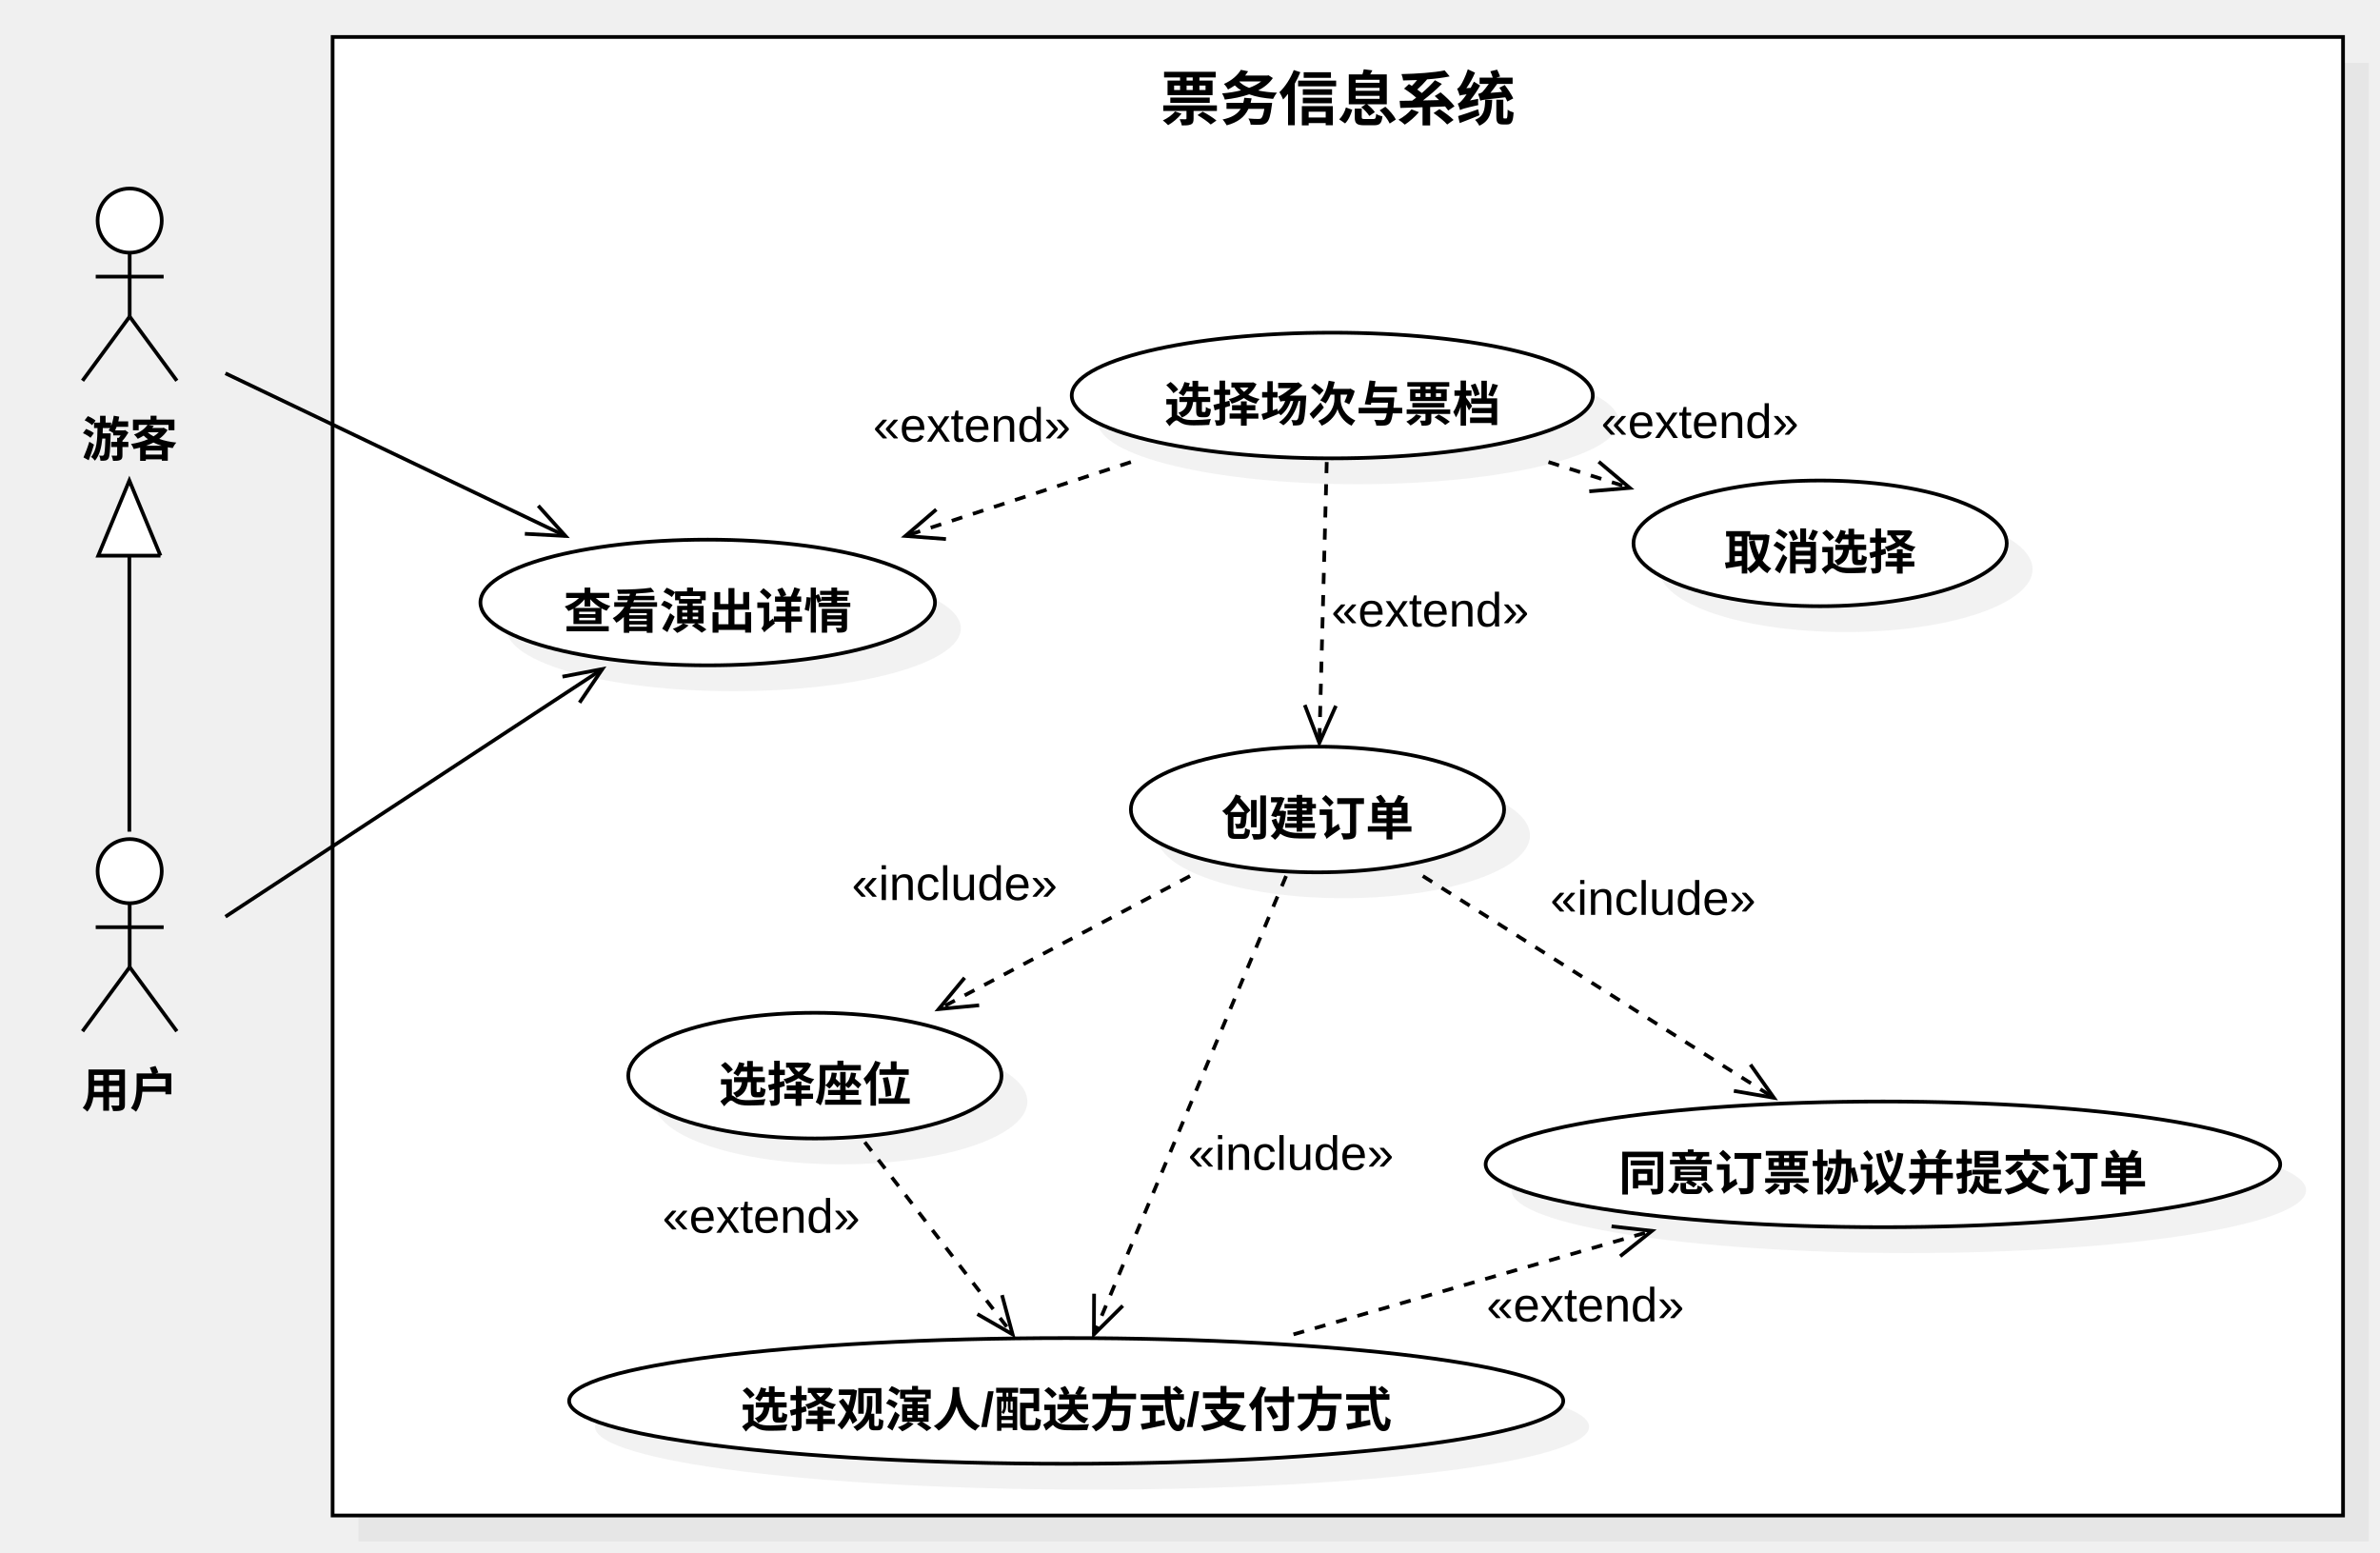
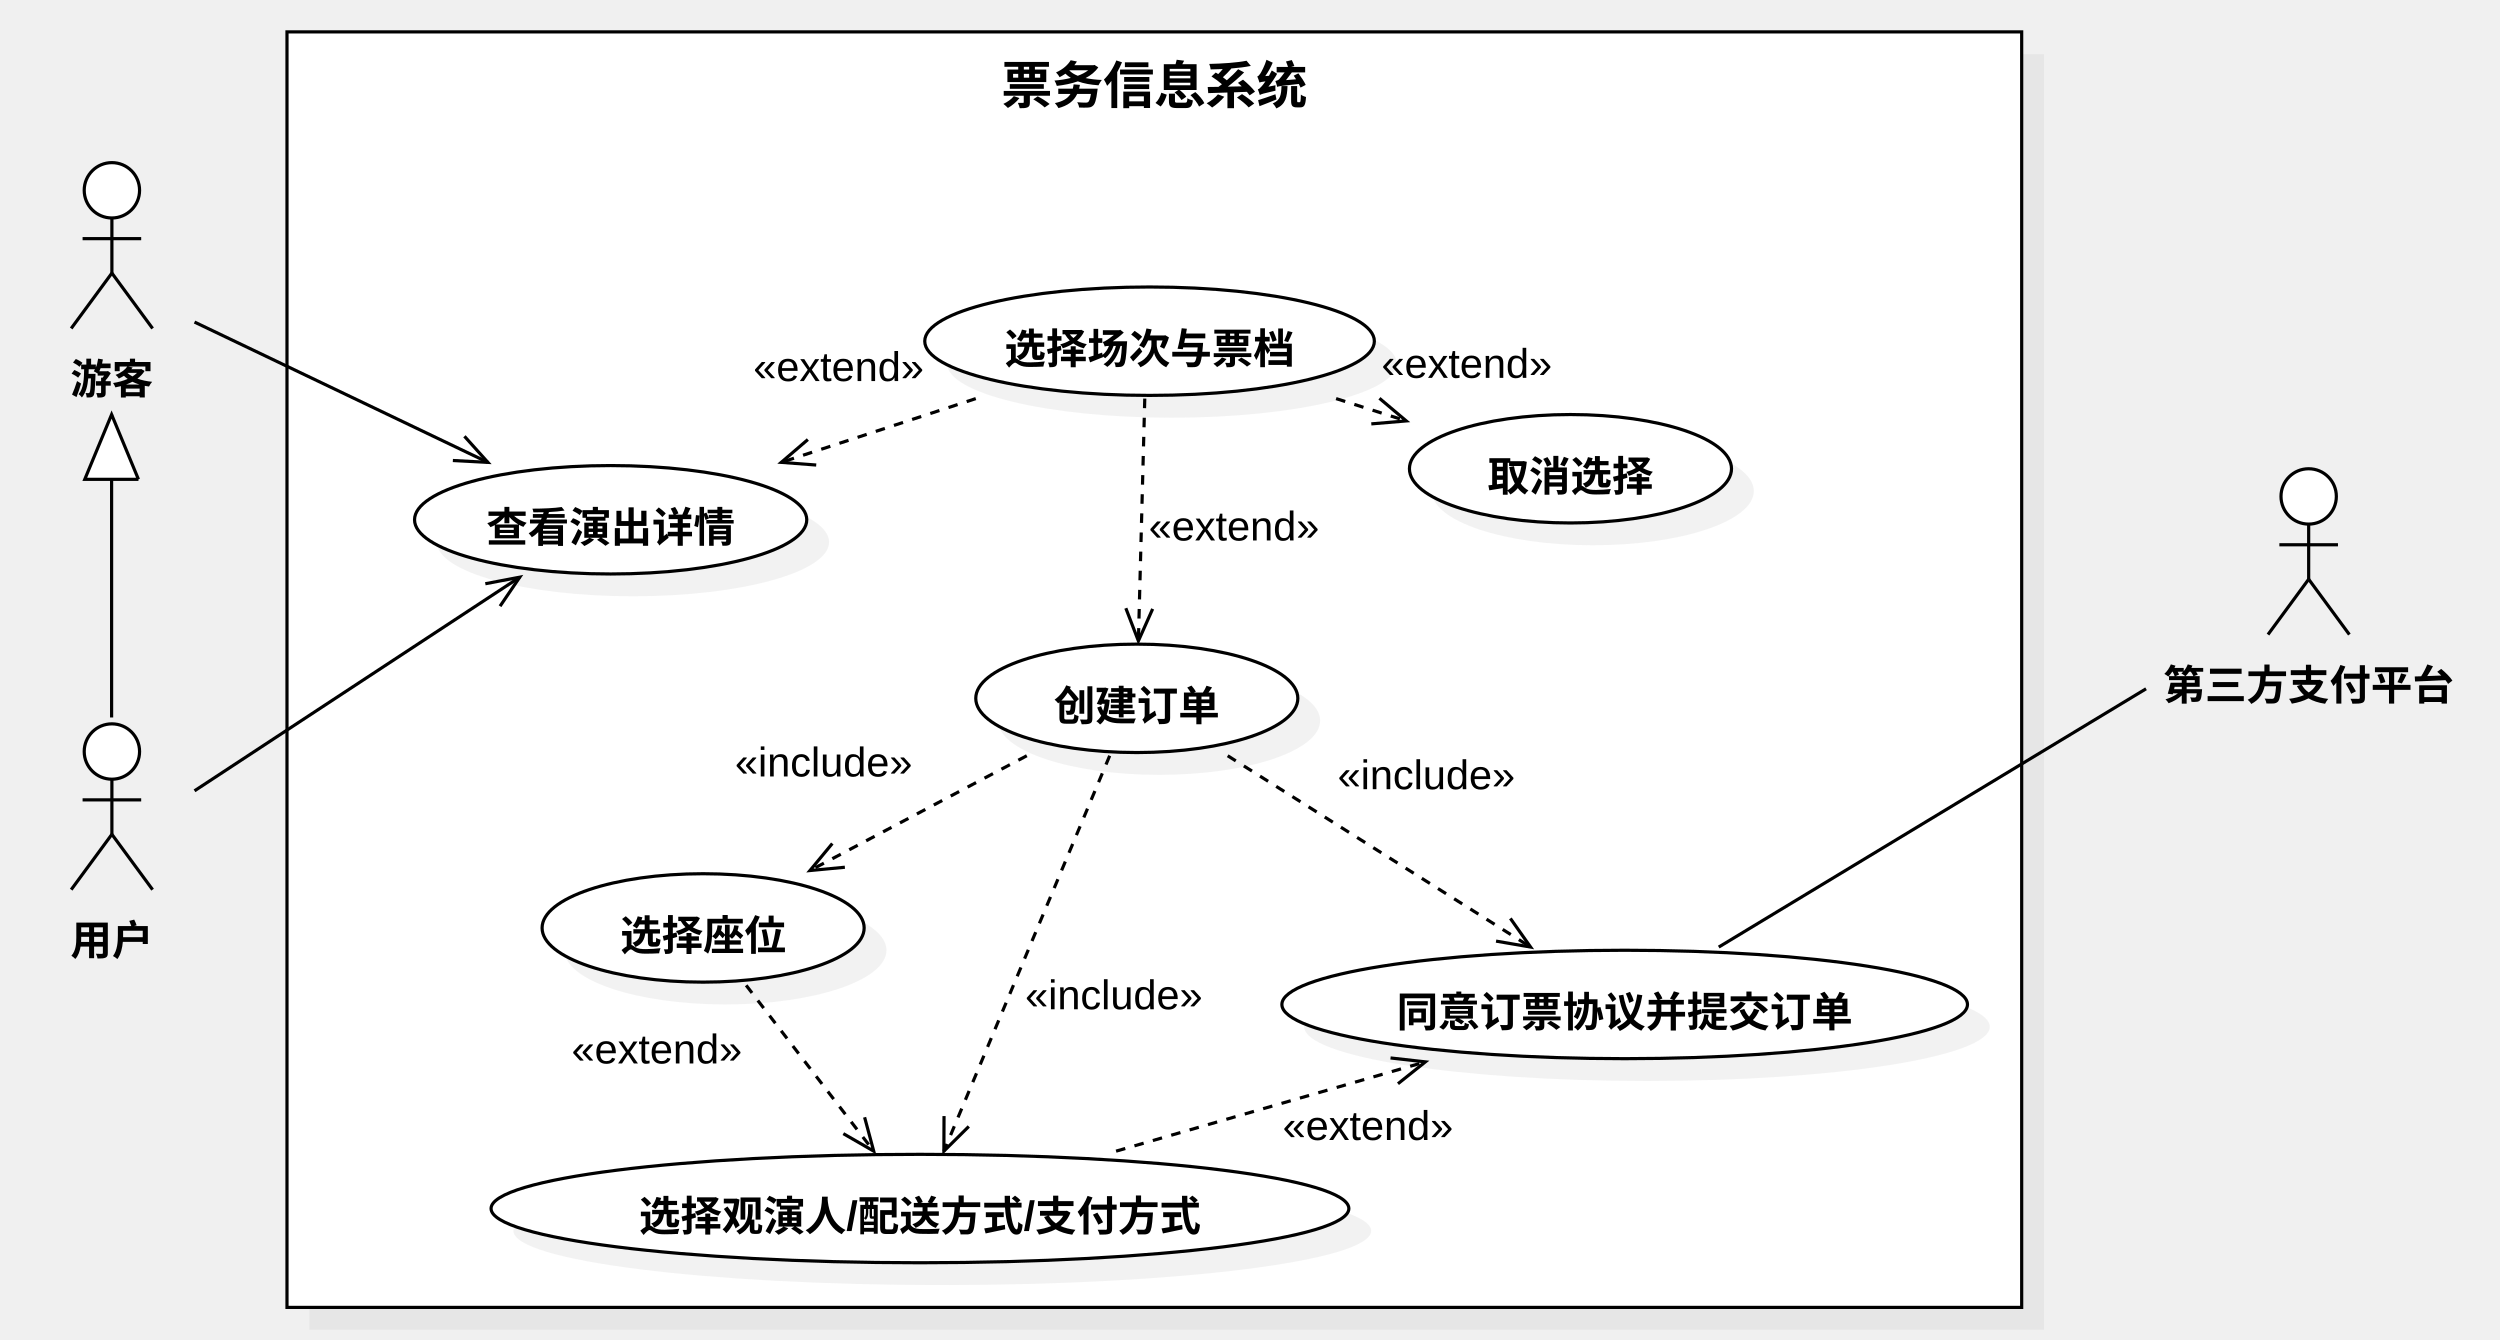
- <svg xmlns="http://www.w3.org/2000/svg" version="1.1" width="644" height="420">
+ <svg xmlns="http://www.w3.org/2000/svg" version="1.1" width="784" height="420">
  <defs />
  <g>
    <g transform="translate(-334,-94) scale(1,1)">
      <rect fill="#C0C0C0" stroke="none" x="431" y="111" width="544" height="400" opacity="0.2" />
    </g>
    <g transform="translate(-334,-94) scale(1,1)">
      <rect fill="#ffffff" stroke="none" x="424" y="104" width="544" height="400" />
    </g>
    <g transform="translate(-334,-94) scale(1,1)">
      <path fill="none" stroke="#000000" d="M 424 104 L 968 104 L 968 504 L 424 504 L 424 104 Z Z" stroke-miterlimit="10" />
    </g>
    <g transform="translate(-334,-94) scale(1,1)">
      <g>
        <path fill="none" stroke="none" />
        <text fill="#000000" stroke="none" font-family="Arial" font-size="16px" font-style="normal" font-weight="bold" text-decoration="none" x="648" y="126.5">票务信息系统</text>
      </g>
    </g>
    <g transform="translate(-334,-94) scale(1,1)">
      <path fill="#ffffff" stroke="none" d="M 360.409 153.68 C 360.409 148.886 364.295 145 369.089 145 C 373.882 145 377.768 148.886 377.768 153.68 C 377.768 158.474 373.882 162.36 369.089 162.36 C 364.295 162.36 360.409 158.474 360.409 153.68 Z" />
    </g>
    <g transform="translate(-334,-94) scale(1,1)">
      <path fill="none" stroke="#000000" d="M 360.409 153.68 C 360.409 148.886 364.295 145 369.089 145 C 373.882 145 377.768 148.886 377.768 153.68 C 377.768 158.474 373.882 162.36 369.089 162.36 C 364.295 162.36 360.409 158.474 360.409 153.68 Z" stroke-miterlimit="10" />
    </g>
    <g transform="translate(-334,-94) scale(1,1)">
      <path fill="none" stroke="#000000" d="M 369.089 162.36 L 369.089 179.64" stroke-miterlimit="10" />
    </g>
    <g transform="translate(-334,-94) scale(1,1)">
      <path fill="none" stroke="#000000" d="M 359.899 168.84 L 378.278 168.84" stroke-miterlimit="10" />
    </g>
    <g transform="translate(-334,-94) scale(1,1)">
      <path fill="none" stroke="#000000" d="M 369.089 179.64 L 356.325 197" stroke-miterlimit="10" />
    </g>
    <g transform="translate(-334,-94) scale(1,1)">
      <path fill="none" stroke="#000000" d="M 369.089 179.64 L 381.852 197" stroke-miterlimit="10" />
    </g>
    <g transform="translate(-334,-94) scale(1,1)">
      <g>
        <path fill="none" stroke="none" />
        <text fill="#000000" stroke="none" font-family="Arial" font-size="13px" font-style="normal" font-weight="bold" text-decoration="none" x="356.089" y="217.5">游客</text>
      </g>
    </g>
    <g transform="translate(-334,-94) scale(1,1)">
      <path fill="#ffffff" stroke="none" d="M 360.409 329.68 C 360.409 324.886 364.295 321 369.089 321 C 373.882 321 377.768 324.886 377.768 329.68 C 377.768 334.474 373.882 338.36 369.089 338.36 C 364.295 338.36 360.409 334.474 360.409 329.68 Z" />
    </g>
    <g transform="translate(-334,-94) scale(1,1)">
      <path fill="none" stroke="#000000" d="M 360.409 329.68 C 360.409 324.886 364.295 321 369.089 321 C 373.882 321 377.768 324.886 377.768 329.68 C 377.768 334.474 373.882 338.36 369.089 338.36 C 364.295 338.36 360.409 334.474 360.409 329.68 Z" stroke-miterlimit="10" />
    </g>
    <g transform="translate(-334,-94) scale(1,1)">
      <path fill="none" stroke="#000000" d="M 369.089 338.36 L 369.089 355.64" stroke-miterlimit="10" />
    </g>
    <g transform="translate(-334,-94) scale(1,1)">
      <path fill="none" stroke="#000000" d="M 359.899 344.84 L 378.278 344.84" stroke-miterlimit="10" />
    </g>
    <g transform="translate(-334,-94) scale(1,1)">
      <path fill="none" stroke="#000000" d="M 369.089 355.64 L 356.325 373" stroke-miterlimit="10" />
    </g>
    <g transform="translate(-334,-94) scale(1,1)">
      <path fill="none" stroke="#000000" d="M 369.089 355.64 L 381.852 373" stroke-miterlimit="10" />
    </g>
    <g transform="translate(-334,-94) scale(1,1)">
      <g>
        <path fill="none" stroke="none" />
        <text fill="#000000" stroke="none" font-family="Arial" font-size="13px" font-style="normal" font-weight="bold" text-decoration="none" x="356.089" y="393.5">用户</text>
      </g>
    </g>
    <g transform="translate(-334,-94) scale(1,1)">
      <path fill="none" stroke="#000000" d="M 369 319 L 369 224" stroke-miterlimit="10" />
    </g>
    <g transform="translate(-334,-94) scale(1,1)">
      <path fill="#FFFFFF" stroke="none" d="M 377.419 244.325 L 369 224 L 360.581 244.325" />
    </g>
    <g transform="translate(-334,-94) scale(1,1)">
      <path fill="none" stroke="#000000" d="M 377.419 244.325 L 369 224 L 360.581 244.325 L 377.419 244.325" stroke-miterlimit="10" />
    </g>
    <g transform="translate(-334,-94) scale(1,1)">
      <path fill="#C0C0C0" stroke="none" d="M 471 264 C 471 254.611 498.534 247 532.5 247 C 566.466 247 594 254.611 594 264 C 594 273.389 566.466 281 532.5 281 C 498.534 281 471 273.389 471 264 Z" opacity="0.2" />
    </g>
    <g transform="translate(-334,-94) scale(1,1)">
      <path fill="#ffffff" stroke="none" d="M 464 257 C 464 247.611 491.534 240 525.5 240 C 559.466 240 587 247.611 587 257 C 587 266.389 559.466 274 525.5 274 C 491.534 274 464 266.389 464 257 Z" />
    </g>
    <g transform="translate(-334,-94) scale(1,1)">
      <path fill="none" stroke="#000000" d="M 464 257 C 464 247.611 491.534 240 525.5 240 C 559.466 240 587 247.611 587 257 C 587 266.389 559.466 274 525.5 274 C 491.534 274 464 266.389 464 257 Z" stroke-miterlimit="10" />
    </g>
    <g transform="translate(-334,-94) scale(1,1)">
      <g>
        <path fill="none" stroke="none" />
        <text fill="#000000" stroke="none" font-family="Arial" font-size="13px" font-style="normal" font-weight="bold" text-decoration="none" x="486.5" y="264">查看演出详情</text>
      </g>
    </g>
    <g transform="translate(-334,-94) scale(1,1)">
      <path fill="none" stroke="#000000" d="M 395 195 L 487 239" stroke-miterlimit="10" />
    </g>
    <g transform="translate(-334,-94) scale(1,1)">
      <path fill="none" stroke="#000000" d="M 476.016 238.413 L 487 239 L 479.648 230.818" stroke-miterlimit="10" />
    </g>
    <g transform="translate(-334,-94) scale(1,1)">
      <path fill="none" stroke="#000000" d="M 395 342 L 497 275" stroke-miterlimit="10" />
    </g>
    <g transform="translate(-334,-94) scale(1,1)">
      <path fill="none" stroke="#000000" d="M 490.817 284.098 L 497 275 L 486.195 277.061" stroke-miterlimit="10" />
    </g>
    <g transform="translate(-334,-94) scale(1,1)">
      <path fill="#C0C0C0" stroke="none" d="M 631 208 C 631 198.611 662.564 191 701.5 191 C 740.436 191 772 198.611 772 208 C 772 217.389 740.436 225 701.5 225 C 662.564 225 631 217.389 631 208 Z" opacity="0.2" />
    </g>
    <g transform="translate(-334,-94) scale(1,1)">
      <path fill="#ffffff" stroke="none" d="M 624 201 C 624 191.611 655.564 184 694.5 184 C 733.436 184 765 191.611 765 201 C 765 210.389 733.436 218 694.5 218 C 655.564 218 624 210.389 624 201 Z" />
    </g>
    <g transform="translate(-334,-94) scale(1,1)">
      <path fill="none" stroke="#000000" d="M 624 201 C 624 191.611 655.564 184 694.5 184 C 733.436 184 765 191.611 765 201 C 765 210.389 733.436 218 694.5 218 C 655.564 218 624 210.389 624 201 Z" stroke-miterlimit="10" />
    </g>
    <g transform="translate(-334,-94) scale(1,1)">
      <g>
        <path fill="none" stroke="none" />
        <text fill="#000000" stroke="none" font-family="Arial" font-size="13px" font-style="normal" font-weight="bold" text-decoration="none" x="649" y="208">选择场次与票档</text>
      </g>
    </g>
    <g transform="translate(-334,-94) scale(1,1)">
      <path fill="none" stroke="#000000" d="M 640 219 L 579 239" stroke-miterlimit="10" stroke-dasharray="3" />
    </g>
    <g transform="translate(-334,-94) scale(1,1)">
      <path fill="none" stroke="#000000" d="M 587.345 231.834 L 579 239 L 589.968 239.834" stroke-miterlimit="10" />
    </g>
    <g transform="translate(-334,-94) scale(1,1)">
      <g>
        <path fill="none" stroke="none" />
        <text fill="#000000" stroke="none" font-family="Arial" font-size="13px" font-style="normal" font-weight="normal" text-decoration="none" x="570.233" y="213.5">«extend»</text>
      </g>
    </g>
    <g transform="translate(-334,-94) scale(1,1)">
      <path fill="#C0C0C0" stroke="none" d="M 647 320 C 647 310.611 669.61 303 697.5 303 C 725.39 303 748 310.611 748 320 C 748 329.389 725.39 337 697.5 337 C 669.61 337 647 329.389 647 320 Z" opacity="0.2" />
    </g>
    <g transform="translate(-334,-94) scale(1,1)">
      <path fill="#ffffff" stroke="none" d="M 640 313 C 640 303.611 662.61 296 690.5 296 C 718.39 296 741 303.611 741 313 C 741 322.389 718.39 330 690.5 330 C 662.61 330 640 322.389 640 313 Z" />
    </g>
    <g transform="translate(-334,-94) scale(1,1)">
      <path fill="none" stroke="#000000" d="M 640 313 C 640 303.611 662.61 296 690.5 296 C 718.39 296 741 303.611 741 313 C 741 322.389 718.39 330 690.5 330 C 662.61 330 640 322.389 640 313 Z" stroke-miterlimit="10" />
    </g>
    <g transform="translate(-334,-94) scale(1,1)">
      <g>
        <path fill="none" stroke="none" />
        <text fill="#000000" stroke="none" font-family="Arial" font-size="13px" font-style="normal" font-weight="bold" text-decoration="none" x="664.5" y="320">创建订单</text>
      </g>
    </g>
    <g transform="translate(-334,-94) scale(1,1)">
      <path fill="none" stroke="#000000" d="M 693 219 L 691 295" stroke-miterlimit="10" stroke-dasharray="3" />
    </g>
    <g transform="translate(-334,-94) scale(1,1)">
      <path fill="none" stroke="#000000" d="M 687.059 284.73 L 691 295 L 695.475 284.952" stroke-miterlimit="10" />
    </g>
    <g transform="translate(-334,-94) scale(1,1)">
      <g>
        <path fill="none" stroke="none" />
        <text fill="#000000" stroke="none" font-family="Arial" font-size="13px" font-style="normal" font-weight="normal" text-decoration="none" x="694.233" y="263.5">«extend»</text>
      </g>
    </g>
    <g transform="translate(-334,-94) scale(1,1)">
      <path fill="#C0C0C0" stroke="none" d="M 783 248 C 783 238.611 805.61 231 833.5 231 C 861.39 231 884 238.611 884 248 C 884 257.389 861.39 265 833.5 265 C 805.61 265 783 257.389 783 248 Z" opacity="0.2" />
    </g>
    <g transform="translate(-334,-94) scale(1,1)">
      <path fill="#ffffff" stroke="none" d="M 776 241 C 776 231.611 798.61 224 826.5 224 C 854.39 224 877 231.611 877 241 C 877 250.389 854.39 258 826.5 258 C 798.61 258 776 250.389 776 241 Z" />
    </g>
    <g transform="translate(-334,-94) scale(1,1)">
      <path fill="none" stroke="#000000" d="M 776 241 C 776 231.611 798.61 224 826.5 224 C 854.39 224 877 231.611 877 241 C 877 250.389 854.39 258 826.5 258 C 798.61 258 776 250.389 776 241 Z" stroke-miterlimit="10" />
    </g>
    <g transform="translate(-334,-94) scale(1,1)">
      <g>
        <path fill="none" stroke="none" />
        <text fill="#000000" stroke="none" font-family="Arial" font-size="13px" font-style="normal" font-weight="bold" text-decoration="none" x="800.5" y="248">取消选择</text>
      </g>
    </g>
    <g transform="translate(-334,-94) scale(1,1)">
      <path fill="none" stroke="#000000" d="M 753 219 L 775 226" stroke-miterlimit="10" stroke-dasharray="3" />
    </g>
    <g transform="translate(-334,-94) scale(1,1)">
      <path fill="none" stroke="#000000" d="M 764.039 226.93 L 775 226 L 766.592 218.907" stroke-miterlimit="10" />
    </g>
    <g transform="translate(-334,-94) scale(1,1)">
      <g>
        <path fill="none" stroke="none" />
        <text fill="#000000" stroke="none" font-family="Arial" font-size="13px" font-style="normal" font-weight="normal" text-decoration="none" x="767.233" y="212.5">«extend»</text>
      </g>
    </g>
    <g transform="translate(-334,-94) scale(1,1)">
      <path fill="#C0C0C0" stroke="none" d="M 511 392 C 511 382.611 533.61 375 561.5 375 C 589.39 375 612 382.611 612 392 C 612 401.389 589.39 409 561.5 409 C 533.61 409 511 401.389 511 392 Z" opacity="0.2" />
    </g>
    <g transform="translate(-334,-94) scale(1,1)">
      <path fill="#ffffff" stroke="none" d="M 504 385 C 504 375.611 526.61 368 554.5 368 C 582.39 368 605 375.611 605 385 C 605 394.389 582.39 402 554.5 402 C 526.61 402 504 394.389 504 385 Z" />
    </g>
    <g transform="translate(-334,-94) scale(1,1)">
      <path fill="none" stroke="#000000" d="M 504 385 C 504 375.611 526.61 368 554.5 368 C 582.39 368 605 375.611 605 385 C 605 394.389 582.39 402 554.5 402 C 526.61 402 504 394.389 504 385 Z" stroke-miterlimit="10" />
    </g>
    <g transform="translate(-334,-94) scale(1,1)">
      <g>
        <path fill="none" stroke="none" />
        <text fill="#000000" stroke="none" font-family="Arial" font-size="13px" font-style="normal" font-weight="bold" text-decoration="none" x="528.5" y="392">选择座位</text>
      </g>
    </g>
    <g transform="translate(-334,-94) scale(1,1)">
      <path fill="#C0C0C0" stroke="none" d="M 495 480 C 495 470.611 555.218 463 629.5 463 C 703.782 463 764 470.611 764 480 C 764 489.389 703.782 497 629.5 497 C 555.218 497 495 489.389 495 480 Z" opacity="0.2" />
    </g>
    <g transform="translate(-334,-94) scale(1,1)">
      <path fill="#ffffff" stroke="none" d="M 488 473 C 488 463.611 548.218 456 622.5 456 C 696.782 456 757 463.611 757 473 C 757 482.389 696.782 490 622.5 490 C 548.218 490 488 482.389 488 473 Z" />
    </g>
    <g transform="translate(-334,-94) scale(1,1)">
      <path fill="none" stroke="#000000" d="M 488 473 C 488 463.611 548.218 456 622.5 456 C 696.782 456 757 463.611 757 473 C 757 482.389 696.782 490 622.5 490 C 548.218 490 488 482.389 488 473 Z" stroke-miterlimit="10" />
    </g>
    <g transform="translate(-334,-94) scale(1,1)">
      <g>
        <path fill="none" stroke="none" />
        <text fill="#000000" stroke="none" font-family="Arial" font-size="13px" font-style="normal" font-weight="bold" text-decoration="none" x="534.388" y="480">选择观演人/配送方式/支付方式</text>
      </g>
    </g>
    <g transform="translate(-334,-94) scale(1,1)">
      <path fill="#C0C0C0" stroke="none" d="M 743 416 C 743 406.611 791.129 399 850.5 399 C 909.871 399 958 406.611 958 416 C 958 425.389 909.871 433 850.5 433 C 791.129 433 743 425.389 743 416 Z" opacity="0.2" />
    </g>
    <g transform="translate(-334,-94) scale(1,1)">
      <path fill="#ffffff" stroke="none" d="M 736 409 C 736 399.611 784.129 392 843.5 392 C 902.871 392 951 399.611 951 409 C 951 418.389 902.871 426 843.5 426 C 784.129 426 736 418.389 736 409 Z" />
    </g>
    <g transform="translate(-334,-94) scale(1,1)">
      <path fill="none" stroke="#000000" d="M 736 409 C 736 399.611 784.129 392 843.5 392 C 902.871 392 951 399.611 951 409 C 951 418.389 902.871 426 843.5 426 C 784.129 426 736 418.389 736 409 Z" stroke-miterlimit="10" />
    </g>
    <g transform="translate(-334,-94) scale(1,1)">
      <g>
        <path fill="none" stroke="none" />
        <text fill="#000000" stroke="none" font-family="Arial" font-size="13px" font-style="normal" font-weight="bold" text-decoration="none" x="772" y="416">同意订票协议并提交订单</text>
      </g>
    </g>
    <g transform="translate(-334,-94) scale(1,1)">
      <path fill="none" stroke="#000000" d="M 656 331 L 588 367" stroke-miterlimit="10" stroke-dasharray="3" />
    </g>
    <g transform="translate(-334,-94) scale(1,1)">
      <path fill="none" stroke="#000000" d="M 595.012 358.525 L 588 367 L 598.951 365.965" stroke-miterlimit="10" />
    </g>
    <g transform="translate(-334,-94) scale(1,1)">
      <g>
        <path fill="none" stroke="none" />
        <text fill="#000000" stroke="none" font-family="Arial" font-size="13px" font-style="normal" font-weight="normal" text-decoration="none" x="564.471" y="337.5">«include»</text>
      </g>
    </g>
    <g transform="translate(-334,-94) scale(1,1)">
      <path fill="none" stroke="#000000" d="M 682 331 L 630 455" stroke-miterlimit="10" stroke-dasharray="3" />
    </g>
    <g transform="translate(-334,-94) scale(1,1)">
      <path fill="none" stroke="#000000" d="M 630.048 444 L 630 455 L 637.812 447.256" stroke-miterlimit="10" />
    </g>
    <g transform="translate(-334,-94) scale(1,1)">
      <g>
        <path fill="none" stroke="none" />
        <text fill="#000000" stroke="none" font-family="Arial" font-size="13px" font-style="normal" font-weight="normal" text-decoration="none" x="655.471" y="410.5">«include»</text>
      </g>
    </g>
    <g transform="translate(-334,-94) scale(1,1)">
      <path fill="none" stroke="#000000" d="M 719 331 L 814 391" stroke-miterlimit="10" stroke-dasharray="3" />
    </g>
    <g transform="translate(-334,-94) scale(1,1)">
      <path fill="none" stroke="#000000" d="M 803.16 389.132 L 814 391 L 807.655 382.014" stroke-miterlimit="10" />
    </g>
    <g transform="translate(-334,-94) scale(1,1)">
      <g>
        <path fill="none" stroke="none" />
        <text fill="#000000" stroke="none" font-family="Arial" font-size="13px" font-style="normal" font-weight="normal" text-decoration="none" x="753.471" y="341.5">«include»</text>
      </g>
    </g>
    <g transform="translate(-334,-94) scale(1,1)">
      <path fill="none" stroke="#000000" d="M 568 403 L 608 455" stroke-miterlimit="10" stroke-dasharray="3" />
    </g>
    <g transform="translate(-334,-94) scale(1,1)">
      <path fill="none" stroke="#000000" d="M 598.467 449.511 L 608 455 L 605.14 444.378" stroke-miterlimit="10" />
    </g>
    <g transform="translate(-334,-94) scale(1,1)">
      <g>
        <path fill="none" stroke="none" />
        <text fill="#000000" stroke="none" font-family="Arial" font-size="13px" font-style="normal" font-weight="normal" text-decoration="none" x="513.233" y="427.5">«extend»</text>
      </g>
    </g>
    <g transform="translate(-334,-94) scale(1,1)">
      <path fill="none" stroke="#000000" d="M 684 455 L 781 427" stroke-miterlimit="10" stroke-dasharray="3" />
    </g>
    <g transform="translate(-334,-94) scale(1,1)">
      <path fill="none" stroke="#000000" d="M 772.403 433.863 L 781 427 L 770.069 425.774" stroke-miterlimit="10" />
    </g>
    <g transform="translate(-334,-94) scale(1,1)">
      <g>
        <path fill="none" stroke="none" />
        <text fill="#000000" stroke="none" font-family="Arial" font-size="13px" font-style="normal" font-weight="normal" text-decoration="none" x="736.233" y="451.5">«extend»</text>
      </g>
    </g>
+     <g transform="translate(-334,-94) scale(1,1)">
+       <path fill="#ffffff" stroke="none" d="M 1049.321 249.68 C 1049.321 244.886 1053.207 241 1058 241 C 1062.793 241 1066.679 244.886 1066.679 249.68 C 1066.679 254.474 1062.793 258.36 1058 258.36 C 1053.207 258.36 1049.321 254.474 1049.321 249.68 Z" />
+     </g>
+     <g transform="translate(-334,-94) scale(1,1)">
+       <path fill="none" stroke="#000000" d="M 1049.321 249.68 C 1049.321 244.886 1053.207 241 1058 241 C 1062.793 241 1066.679 244.886 1066.679 249.68 C 1066.679 254.474 1062.793 258.36 1058 258.36 C 1053.207 258.36 1049.321 254.474 1049.321 249.68 Z" stroke-miterlimit="10" />
+     </g>
+     <g transform="translate(-334,-94) scale(1,1)">
+       <path fill="none" stroke="#000000" d="M 1058 258.36 L 1058 275.64" stroke-miterlimit="10" />
+     </g>
+     <g transform="translate(-334,-94) scale(1,1)">
+       <path fill="none" stroke="#000000" d="M 1048.81 264.84 L 1067.19 264.84" stroke-miterlimit="10" />
+     </g>
+     <g transform="translate(-334,-94) scale(1,1)">
+       <path fill="none" stroke="#000000" d="M 1058 275.64 L 1045.236 293" stroke-miterlimit="10" />
+     </g>
+     <g transform="translate(-334,-94) scale(1,1)">
+       <path fill="none" stroke="#000000" d="M 1058 275.64 L 1070.764 293" stroke-miterlimit="10" />
+     </g>
+     <g transform="translate(-334,-94) scale(1,1)">
+       <g>
+         <path fill="none" stroke="none" />
+         <text fill="#000000" stroke="none" font-family="Arial" font-size="13px" font-style="normal" font-weight="bold" text-decoration="none" x="1012.5" y="313.5">第三方支付平台</text>
+       </g>
+     </g>
+     <g transform="translate(-334,-94) scale(1,1)">
+       <path fill="none" stroke="#000000" d="M 873 391 L 1007 310" stroke-miterlimit="10" />
+     </g>
  </g>
</svg>
